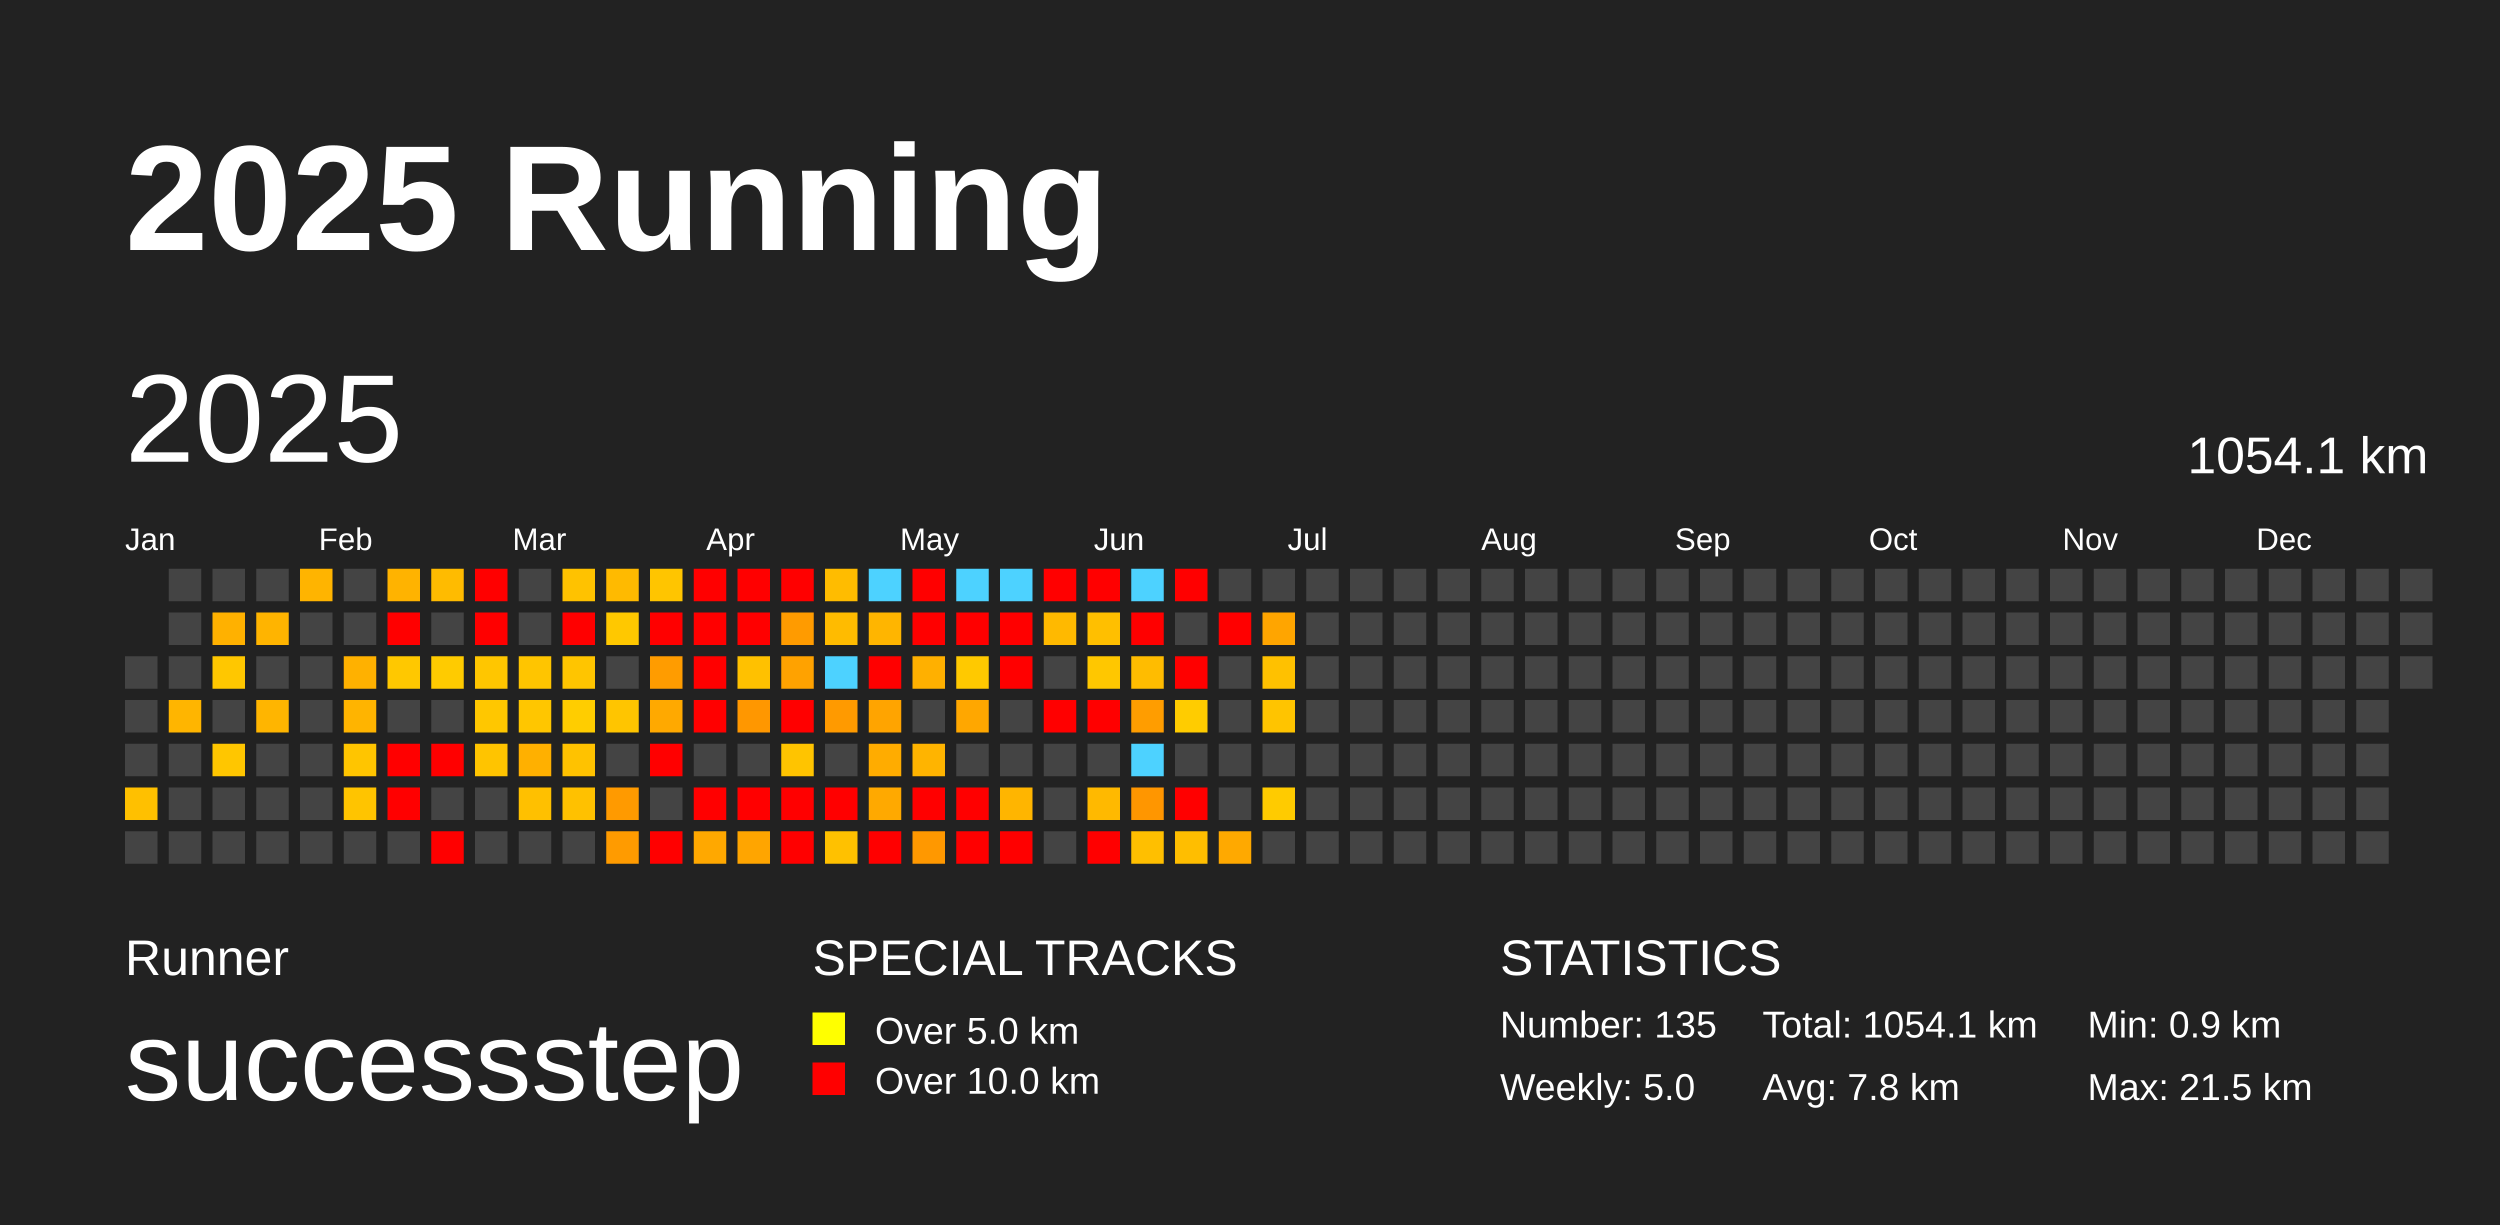
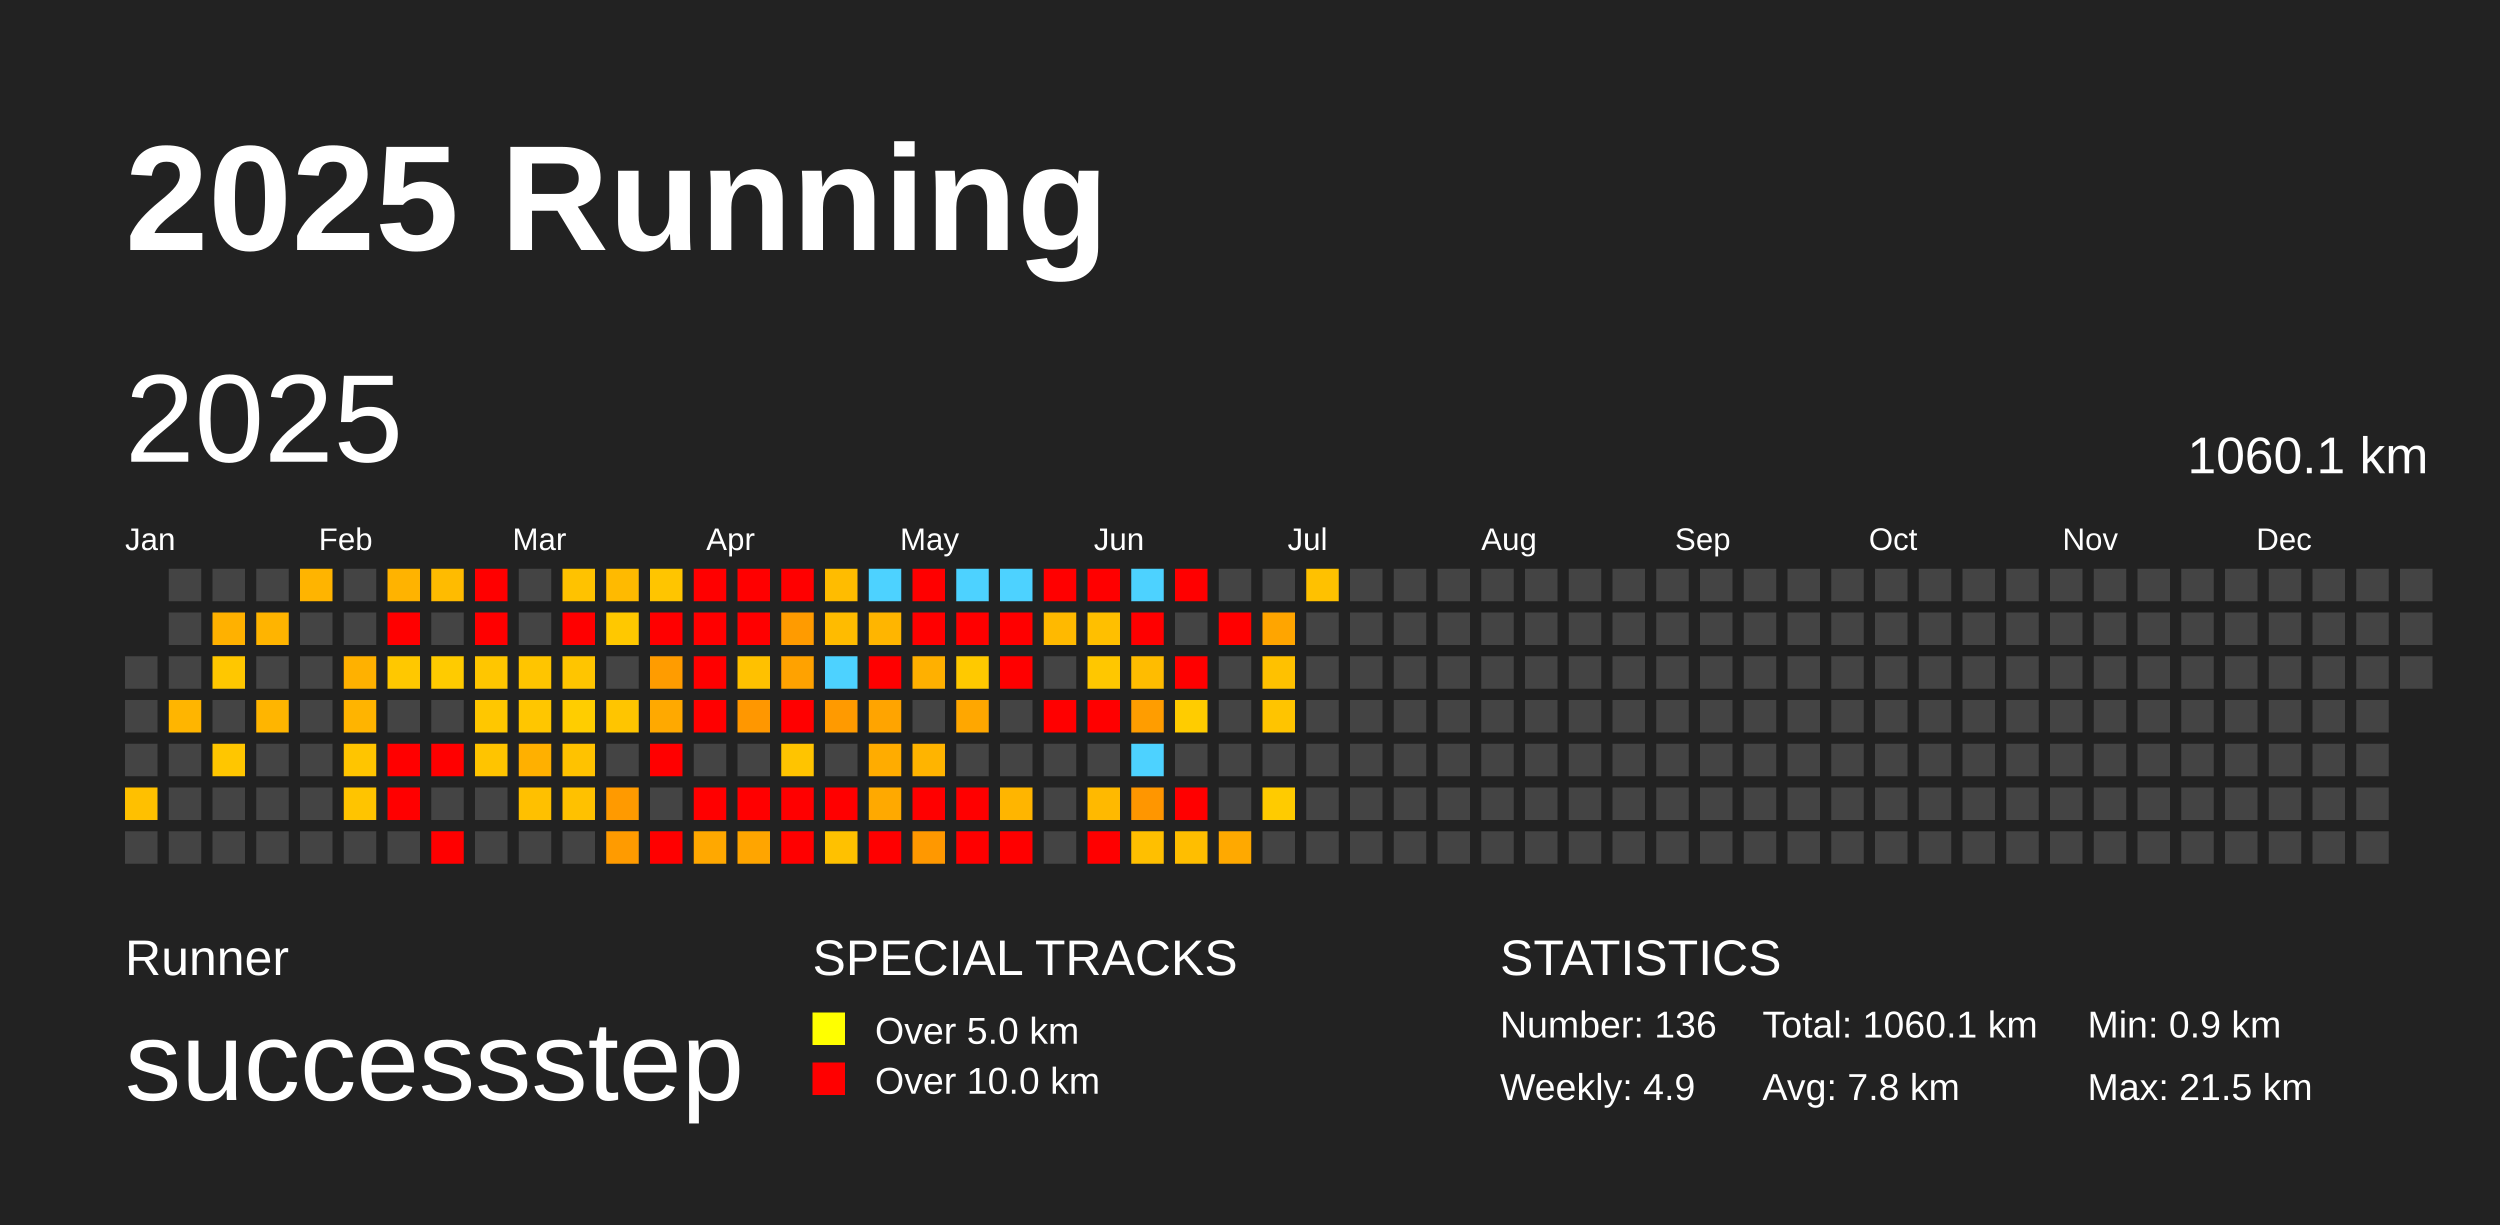
<svg xmlns="http://www.w3.org/2000/svg" baseProfile="full" height="98mm" version="1.1" viewBox="0,0,200,98" width="200mm">
  <defs />
  <rect fill="#222222" height="98" width="200" x="0" y="0" />
  <text fill="#FFFFFF" style="font-size:12px; font-family:Arial; font-weight:bold;" x="10" y="20">2025 Running</text>
  <text fill="#FFFFFF" style="font-size:4px; font-family:Arial" x="10" y="78">Runner</text>
  <text fill="#FFFFFF" style="font-size:9px; font-family:Arial" x="10" y="88">successstep</text>
  <text fill="#FFFFFF" style="font-size:4px; font-family:Arial" x="65" y="78">SPECIAL TRACKS</text>
  <rect fill="yellow" height="2.6" width="2.6" x="65" y="81" />
  <text fill="#FFFFFF" style="font-size:3px; font-family:Arial" x="70" y="83.5">Over 5.0 km</text>
  <rect fill="red" height="2.6" width="2.6" x="65" y="85" />
  <text fill="#FFFFFF" style="font-size:3px; font-family:Arial" x="70" y="87.5">Over 10.0 km</text>
  <text fill="#FFFFFF" style="font-size:4px; font-family:Arial" x="120" y="78">STATISTICS</text>
-   <text fill="#FFFFFF" style="font-size:3px; font-family:Arial" x="120" y="83">Number: 135</text>
-   <text fill="#FFFFFF" style="font-size:3px; font-family:Arial" x="120" y="88">Weekly: 5.0</text>
-   <text fill="#FFFFFF" style="font-size:3px; font-family:Arial" x="141" y="83">Total: 1054.1 km</text>
+   <text fill="#FFFFFF" style="font-size:3px; font-family:Arial" x="120" y="83">Number: 136</text>
+   <text fill="#FFFFFF" style="font-size:3px; font-family:Arial" x="120" y="88">Weekly: 4.9</text>
+   <text fill="#FFFFFF" style="font-size:3px; font-family:Arial" x="141" y="83">Total: 1060.1 km</text>
  <text fill="#FFFFFF" style="font-size:3px; font-family:Arial" x="141" y="88">Avg: 7.8 km</text>
  <text fill="#FFFFFF" style="font-size:3px; font-family:Arial" x="167" y="83">Min: 0.9 km</text>
  <text fill="#FFFFFF" style="font-size:3px; font-family:Arial" x="167" y="88">Max: 21.5 km</text>
  <text dominant-baseline="hanging" fill="#FFFFFF" style="font-size:10.0px; font-family:Arial;" x="10" y="30">2025</text>
-   <text dominant-baseline="hanging" fill="#FFFFFF" style="font-size:4.125px; font-family:Arial;" x="175" y="35">1054.1 km</text>
+   <text dominant-baseline="hanging" fill="#FFFFFF" style="font-size:4.125px; font-family:Arial;" x="175" y="35">1060.1 km</text>
  <text fill="#FFFFFF" style="font-size:2.5px; font-family:Arial" x="10.0" y="44">Jan</text>
  <text fill="#FFFFFF" style="font-size:2.5px; font-family:Arial" x="25.5" y="44">Feb</text>
  <text fill="#FFFFFF" style="font-size:2.5px; font-family:Arial" x="41.0" y="44">Mar</text>
  <text fill="#FFFFFF" style="font-size:2.5px; font-family:Arial" x="56.5" y="44">Apr</text>
  <text fill="#FFFFFF" style="font-size:2.5px; font-family:Arial" x="72.0" y="44">May</text>
  <text fill="#FFFFFF" style="font-size:2.5px; font-family:Arial" x="87.5" y="44">Jun</text>
  <text fill="#FFFFFF" style="font-size:2.5px; font-family:Arial" x="103.0" y="44">Jul</text>
  <text fill="#FFFFFF" style="font-size:2.5px; font-family:Arial" x="118.5" y="44">Aug</text>
  <text fill="#FFFFFF" style="font-size:2.5px; font-family:Arial" x="134.0" y="44">Sep</text>
  <text fill="#FFFFFF" style="font-size:2.5px; font-family:Arial" x="149.5" y="44">Oct</text>
  <text fill="#FFFFFF" style="font-size:2.5px; font-family:Arial" x="165.0" y="44">Nov</text>
  <text fill="#FFFFFF" style="font-size:2.5px; font-family:Arial" x="180.5" y="44">Dec</text>
  <rect fill="#444444" height="2.6" width="2.6" x="10.0" y="52.5" />
  <rect fill="#444444" height="2.6" width="2.6" x="10.0" y="56.0" />
  <rect fill="#444444" height="2.6" width="2.6" x="10.0" y="59.5" />
  <rect fill="#ffc000" height="2.6" width="2.6" x="10.0" y="63.0" />
  <rect fill="#444444" height="2.6" width="2.6" x="10.0" y="66.5" />
  <rect fill="#444444" height="2.6" width="2.6" x="13.5" y="45.5" />
  <rect fill="#444444" height="2.6" width="2.6" x="13.5" y="49.0" />
  <rect fill="#444444" height="2.6" width="2.6" x="13.5" y="52.5" />
  <rect fill="#ffb500" height="2.6" width="2.6" x="13.5" y="56.0" />
  <rect fill="#444444" height="2.6" width="2.6" x="13.5" y="59.5" />
  <rect fill="#444444" height="2.6" width="2.6" x="13.5" y="63.0" />
  <rect fill="#444444" height="2.6" width="2.6" x="13.5" y="66.5" />
  <rect fill="#444444" height="2.6" width="2.6" x="17.0" y="45.5" />
  <rect fill="#ffb100" height="2.6" width="2.6" x="17.0" y="49.0" />
  <rect fill="#ffc700" height="2.6" width="2.6" x="17.0" y="52.5" />
  <rect fill="#444444" height="2.6" width="2.6" x="17.0" y="56.0" />
  <rect fill="#ffc600" height="2.6" width="2.6" x="17.0" y="59.5" />
  <rect fill="#444444" height="2.6" width="2.6" x="17.0" y="63.0" />
  <rect fill="#444444" height="2.6" width="2.6" x="17.0" y="66.5" />
  <rect fill="#444444" height="2.6" width="2.6" x="20.5" y="45.5" />
  <rect fill="#ffb400" height="2.6" width="2.6" x="20.5" y="49.0" />
  <rect fill="#444444" height="2.6" width="2.6" x="20.5" y="52.5" />
  <rect fill="#ffb500" height="2.6" width="2.6" x="20.5" y="56.0" />
  <rect fill="#444444" height="2.6" width="2.6" x="20.5" y="59.5" />
  <rect fill="#444444" height="2.6" width="2.6" x="20.5" y="63.0" />
  <rect fill="#444444" height="2.6" width="2.6" x="20.5" y="66.5" />
  <rect fill="#ffb400" height="2.6" width="2.6" x="24.0" y="45.5" />
  <rect fill="#444444" height="2.6" width="2.6" x="24.0" y="49.0" />
  <rect fill="#444444" height="2.6" width="2.6" x="24.0" y="52.5" />
  <rect fill="#444444" height="2.6" width="2.6" x="24.0" y="56.0" />
  <rect fill="#444444" height="2.6" width="2.6" x="24.0" y="59.5" />
  <rect fill="#444444" height="2.6" width="2.6" x="24.0" y="63.0" />
  <rect fill="#444444" height="2.6" width="2.6" x="24.0" y="66.5" />
  <rect fill="#444444" height="2.6" width="2.6" x="27.5" y="45.5" />
  <rect fill="#444444" height="2.6" width="2.6" x="27.5" y="49.0" />
  <rect fill="#ffb100" height="2.6" width="2.6" x="27.5" y="52.5" />
  <rect fill="#ffb400" height="2.6" width="2.6" x="27.5" y="56.0" />
  <rect fill="#ffc500" height="2.6" width="2.6" x="27.5" y="59.5" />
  <rect fill="#ffc400" height="2.6" width="2.6" x="27.5" y="63.0" />
  <rect fill="#444444" height="2.6" width="2.6" x="27.5" y="66.5" />
  <rect fill="#ffb300" height="2.6" width="2.6" x="31.0" y="45.5" />
  <rect fill="red" height="2.6" width="2.6" x="31.0" y="49.0" />
  <rect fill="#ffc800" height="2.6" width="2.6" x="31.0" y="52.5" />
  <rect fill="#444444" height="2.6" width="2.6" x="31.0" y="56.0" />
  <rect fill="red" height="2.6" width="2.6" x="31.0" y="59.5" />
  <rect fill="red" height="2.6" width="2.6" x="31.0" y="63.0" />
  <rect fill="#444444" height="2.6" width="2.6" x="31.0" y="66.5" />
  <rect fill="#ffbb00" height="2.6" width="2.6" x="34.5" y="45.5" />
  <rect fill="#444444" height="2.6" width="2.6" x="34.5" y="49.0" />
  <rect fill="#ffcb00" height="2.6" width="2.6" x="34.5" y="52.5" />
  <rect fill="#444444" height="2.6" width="2.6" x="34.5" y="56.0" />
  <rect fill="red" height="2.6" width="2.6" x="34.5" y="59.5" />
  <rect fill="#444444" height="2.6" width="2.6" x="34.5" y="63.0" />
  <rect fill="red" height="2.6" width="2.6" x="34.5" y="66.5" />
  <rect fill="red" height="2.6" width="2.6" x="38.0" y="45.5" />
  <rect fill="red" height="2.6" width="2.6" x="38.0" y="49.0" />
  <rect fill="#ffc600" height="2.6" width="2.6" x="38.0" y="52.5" />
  <rect fill="#ffc700" height="2.6" width="2.6" x="38.0" y="56.0" />
  <rect fill="#ffc400" height="2.6" width="2.6" x="38.0" y="59.5" />
  <rect fill="#444444" height="2.6" width="2.6" x="38.0" y="63.0" />
  <rect fill="#444444" height="2.6" width="2.6" x="38.0" y="66.5" />
  <rect fill="#444444" height="2.6" width="2.6" x="41.5" y="45.5" />
  <rect fill="#444444" height="2.6" width="2.6" x="41.5" y="49.0" />
  <rect fill="#ffc500" height="2.6" width="2.6" x="41.5" y="52.5" />
  <rect fill="#ffc600" height="2.6" width="2.6" x="41.5" y="56.0" />
  <rect fill="#ffb000" height="2.6" width="2.6" x="41.5" y="59.5" />
  <rect fill="#ffc000" height="2.6" width="2.6" x="41.5" y="63.0" />
  <rect fill="#444444" height="2.6" width="2.6" x="41.5" y="66.5" />
  <rect fill="#ffc200" height="2.6" width="2.6" x="45.0" y="45.5" />
  <rect fill="red" height="2.6" width="2.6" x="45.0" y="49.0" />
  <rect fill="#ffc500" height="2.6" width="2.6" x="45.0" y="52.5" />
  <rect fill="#ffcd00" height="2.6" width="2.6" x="45.0" y="56.0" />
  <rect fill="#ffc200" height="2.6" width="2.6" x="45.0" y="59.5" />
  <rect fill="#ffc100" height="2.6" width="2.6" x="45.0" y="63.0" />
  <rect fill="#444444" height="2.6" width="2.6" x="45.0" y="66.5" />
  <rect fill="#ffba00" height="2.6" width="2.6" x="48.5" y="45.5" />
  <rect fill="#ffc800" height="2.6" width="2.6" x="48.5" y="49.0" />
  <rect fill="#444444" height="2.6" width="2.6" x="48.5" y="52.5" />
  <rect fill="#ffc500" height="2.6" width="2.6" x="48.5" y="56.0" />
  <rect fill="#444444" height="2.6" width="2.6" x="48.5" y="59.5" />
  <rect fill="#ff9a00" height="2.6" width="2.6" x="48.5" y="63.0" />
  <rect fill="#ff9b00" height="2.6" width="2.6" x="48.5" y="66.5" />
  <rect fill="#ffc500" height="2.6" width="2.6" x="52.0" y="45.5" />
  <rect fill="red" height="2.6" width="2.6" x="52.0" y="49.0" />
  <rect fill="#ff9c00" height="2.6" width="2.6" x="52.0" y="52.5" />
  <rect fill="#ffa900" height="2.6" width="2.6" x="52.0" y="56.0" />
  <rect fill="red" height="2.6" width="2.6" x="52.0" y="59.5" />
  <rect fill="#444444" height="2.6" width="2.6" x="52.0" y="63.0" />
  <rect fill="red" height="2.6" width="2.6" x="52.0" y="66.5" />
  <rect fill="red" height="2.6" width="2.6" x="55.5" y="45.5" />
  <rect fill="red" height="2.6" width="2.6" x="55.5" y="49.0" />
  <rect fill="red" height="2.6" width="2.6" x="55.5" y="52.5" />
  <rect fill="red" height="2.6" width="2.6" x="55.5" y="56.0" />
  <rect fill="#444444" height="2.6" width="2.6" x="55.5" y="59.5" />
  <rect fill="red" height="2.6" width="2.6" x="55.5" y="63.0" />
  <rect fill="#ffa800" height="2.6" width="2.6" x="55.5" y="66.5" />
  <rect fill="red" height="2.6" width="2.6" x="59.0" y="45.5" />
  <rect fill="red" height="2.6" width="2.6" x="59.0" y="49.0" />
  <rect fill="#ffc100" height="2.6" width="2.6" x="59.0" y="52.5" />
  <rect fill="#ff9700" height="2.6" width="2.6" x="59.0" y="56.0" />
  <rect fill="#444444" height="2.6" width="2.6" x="59.0" y="59.5" />
  <rect fill="red" height="2.6" width="2.6" x="59.0" y="63.0" />
  <rect fill="#ffa500" height="2.6" width="2.6" x="59.0" y="66.5" />
  <rect fill="red" height="2.6" width="2.6" x="62.5" y="45.5" />
  <rect fill="#ff9b00" height="2.6" width="2.6" x="62.5" y="49.0" />
  <rect fill="#ffa200" height="2.6" width="2.6" x="62.5" y="52.5" />
  <rect fill="red" height="2.6" width="2.6" x="62.5" y="56.0" />
  <rect fill="#ffc400" height="2.6" width="2.6" x="62.5" y="59.5" />
  <rect fill="red" height="2.6" width="2.6" x="62.5" y="63.0" />
  <rect fill="red" height="2.6" width="2.6" x="62.5" y="66.5" />
  <rect fill="#ffbc00" height="2.6" width="2.6" x="66.0" y="45.5" />
  <rect fill="#ffbb00" height="2.6" width="2.6" x="66.0" y="49.0" />
  <rect fill="#4dd2ff" height="2.6" width="2.6" x="66.0" y="52.5" />
  <rect fill="#ff9a00" height="2.6" width="2.6" x="66.0" y="56.0" />
  <rect fill="#444444" height="2.6" width="2.6" x="66.0" y="59.5" />
  <rect fill="red" height="2.6" width="2.6" x="66.0" y="63.0" />
  <rect fill="#ffc100" height="2.6" width="2.6" x="66.0" y="66.5" />
  <rect fill="#4dd2ff" height="2.6" width="2.6" x="69.5" y="45.5" />
  <rect fill="#ffb500" height="2.6" width="2.6" x="69.5" y="49.0" />
  <rect fill="red" height="2.6" width="2.6" x="69.5" y="52.5" />
  <rect fill="#ffa400" height="2.6" width="2.6" x="69.5" y="56.0" />
  <rect fill="#ffac00" height="2.6" width="2.6" x="69.5" y="59.5" />
  <rect fill="#ffa900" height="2.6" width="2.6" x="69.5" y="63.0" />
  <rect fill="red" height="2.6" width="2.6" x="69.5" y="66.5" />
  <rect fill="red" height="2.6" width="2.6" x="73.0" y="45.5" />
  <rect fill="red" height="2.6" width="2.6" x="73.0" y="49.0" />
  <rect fill="#ffb000" height="2.6" width="2.6" x="73.0" y="52.5" />
  <rect fill="#444444" height="2.6" width="2.6" x="73.0" y="56.0" />
  <rect fill="#ffb400" height="2.6" width="2.6" x="73.0" y="59.5" />
  <rect fill="red" height="2.6" width="2.6" x="73.0" y="63.0" />
  <rect fill="#ff9800" height="2.6" width="2.6" x="73.0" y="66.5" />
  <rect fill="#4dd2ff" height="2.6" width="2.6" x="76.5" y="45.5" />
  <rect fill="red" height="2.6" width="2.6" x="76.5" y="49.0" />
  <rect fill="#ffc900" height="2.6" width="2.6" x="76.5" y="52.5" />
  <rect fill="#ffa700" height="2.6" width="2.6" x="76.5" y="56.0" />
  <rect fill="#444444" height="2.6" width="2.6" x="76.5" y="59.5" />
  <rect fill="red" height="2.6" width="2.6" x="76.5" y="63.0" />
  <rect fill="red" height="2.6" width="2.6" x="76.5" y="66.5" />
  <rect fill="#4dd2ff" height="2.6" width="2.6" x="80.0" y="45.5" />
  <rect fill="red" height="2.6" width="2.6" x="80.0" y="49.0" />
  <rect fill="red" height="2.6" width="2.6" x="80.0" y="52.5" />
  <rect fill="#444444" height="2.6" width="2.6" x="80.0" y="56.0" />
  <rect fill="#444444" height="2.6" width="2.6" x="80.0" y="59.5" />
  <rect fill="#ffb500" height="2.6" width="2.6" x="80.0" y="63.0" />
  <rect fill="red" height="2.6" width="2.6" x="80.0" y="66.5" />
  <rect fill="red" height="2.6" width="2.6" x="83.5" y="45.5" />
  <rect fill="#ffb900" height="2.6" width="2.6" x="83.5" y="49.0" />
  <rect fill="#444444" height="2.6" width="2.6" x="83.5" y="52.5" />
  <rect fill="red" height="2.6" width="2.6" x="83.5" y="56.0" />
  <rect fill="#444444" height="2.6" width="2.6" x="83.5" y="59.5" />
  <rect fill="#444444" height="2.6" width="2.6" x="83.5" y="63.0" />
  <rect fill="#444444" height="2.6" width="2.6" x="83.5" y="66.5" />
  <rect fill="red" height="2.6" width="2.6" x="87.0" y="45.5" />
  <rect fill="#ffbf00" height="2.6" width="2.6" x="87.0" y="49.0" />
  <rect fill="#ffc700" height="2.6" width="2.6" x="87.0" y="52.5" />
  <rect fill="red" height="2.6" width="2.6" x="87.0" y="56.0" />
  <rect fill="#444444" height="2.6" width="2.6" x="87.0" y="59.5" />
  <rect fill="#ffb900" height="2.6" width="2.6" x="87.0" y="63.0" />
  <rect fill="red" height="2.6" width="2.6" x="87.0" y="66.5" />
  <rect fill="#4dd2ff" height="2.6" width="2.6" x="90.5" y="45.5" />
  <rect fill="red" height="2.6" width="2.6" x="90.5" y="49.0" />
  <rect fill="#ffbc00" height="2.6" width="2.6" x="90.5" y="52.5" />
  <rect fill="#ff9d00" height="2.6" width="2.6" x="90.5" y="56.0" />
  <rect fill="#4dd2ff" height="2.6" width="2.6" x="90.5" y="59.5" />
  <rect fill="#ff9600" height="2.6" width="2.6" x="90.5" y="63.0" />
  <rect fill="#ffbf00" height="2.6" width="2.6" x="90.5" y="66.5" />
  <rect fill="red" height="2.6" width="2.6" x="94.0" y="45.5" />
  <rect fill="#444444" height="2.6" width="2.6" x="94.0" y="49.0" />
  <rect fill="red" height="2.6" width="2.6" x="94.0" y="52.5" />
  <rect fill="#ffcc00" height="2.6" width="2.6" x="94.0" y="56.0" />
  <rect fill="#444444" height="2.6" width="2.6" x="94.0" y="59.5" />
  <rect fill="red" height="2.6" width="2.6" x="94.0" y="63.0" />
  <rect fill="#ffbe00" height="2.6" width="2.6" x="94.0" y="66.5" />
  <rect fill="#444444" height="2.6" width="2.6" x="97.5" y="45.5" />
  <rect fill="red" height="2.6" width="2.6" x="97.5" y="49.0" />
  <rect fill="#444444" height="2.6" width="2.6" x="97.5" y="52.5" />
  <rect fill="#444444" height="2.6" width="2.6" x="97.5" y="56.0" />
  <rect fill="#444444" height="2.6" width="2.6" x="97.5" y="59.5" />
  <rect fill="#444444" height="2.6" width="2.6" x="97.5" y="63.0" />
  <rect fill="#ffa900" height="2.6" width="2.6" x="97.5" y="66.5" />
  <rect fill="#444444" height="2.6" width="2.6" x="101.0" y="45.5" />
  <rect fill="#ffa500" height="2.6" width="2.6" x="101.0" y="49.0" />
  <rect fill="#ffc100" height="2.6" width="2.6" x="101.0" y="52.5" />
  <rect fill="#ffc400" height="2.6" width="2.6" x="101.0" y="56.0" />
  <rect fill="#444444" height="2.6" width="2.6" x="101.0" y="59.5" />
  <rect fill="#ffcb00" height="2.6" width="2.6" x="101.0" y="63.0" />
  <rect fill="#444444" height="2.6" width="2.6" x="101.0" y="66.5" />
-   <rect fill="#444444" height="2.6" width="2.6" x="104.5" y="45.5" />
+   <rect fill="#ffc100" height="2.6" width="2.6" x="104.5" y="45.5" />
  <rect fill="#444444" height="2.6" width="2.6" x="104.5" y="49.0" />
  <rect fill="#444444" height="2.6" width="2.6" x="104.5" y="52.5" />
  <rect fill="#444444" height="2.6" width="2.6" x="104.5" y="56.0" />
  <rect fill="#444444" height="2.6" width="2.6" x="104.5" y="59.5" />
  <rect fill="#444444" height="2.6" width="2.6" x="104.5" y="63.0" />
  <rect fill="#444444" height="2.6" width="2.6" x="104.5" y="66.5" />
  <rect fill="#444444" height="2.6" width="2.6" x="108.0" y="45.5" />
  <rect fill="#444444" height="2.6" width="2.6" x="108.0" y="49.0" />
  <rect fill="#444444" height="2.6" width="2.6" x="108.0" y="52.5" />
  <rect fill="#444444" height="2.6" width="2.6" x="108.0" y="56.0" />
  <rect fill="#444444" height="2.6" width="2.6" x="108.0" y="59.5" />
  <rect fill="#444444" height="2.6" width="2.6" x="108.0" y="63.0" />
  <rect fill="#444444" height="2.6" width="2.6" x="108.0" y="66.5" />
  <rect fill="#444444" height="2.6" width="2.6" x="111.5" y="45.5" />
  <rect fill="#444444" height="2.6" width="2.6" x="111.5" y="49.0" />
  <rect fill="#444444" height="2.6" width="2.6" x="111.5" y="52.5" />
  <rect fill="#444444" height="2.6" width="2.6" x="111.5" y="56.0" />
  <rect fill="#444444" height="2.6" width="2.6" x="111.5" y="59.5" />
  <rect fill="#444444" height="2.6" width="2.6" x="111.5" y="63.0" />
  <rect fill="#444444" height="2.6" width="2.6" x="111.5" y="66.5" />
  <rect fill="#444444" height="2.6" width="2.6" x="115.0" y="45.5" />
  <rect fill="#444444" height="2.6" width="2.6" x="115.0" y="49.0" />
  <rect fill="#444444" height="2.6" width="2.6" x="115.0" y="52.5" />
  <rect fill="#444444" height="2.6" width="2.6" x="115.0" y="56.0" />
  <rect fill="#444444" height="2.6" width="2.6" x="115.0" y="59.5" />
  <rect fill="#444444" height="2.6" width="2.6" x="115.0" y="63.0" />
  <rect fill="#444444" height="2.6" width="2.6" x="115.0" y="66.5" />
  <rect fill="#444444" height="2.6" width="2.6" x="118.5" y="45.5" />
  <rect fill="#444444" height="2.6" width="2.6" x="118.5" y="49.0" />
  <rect fill="#444444" height="2.6" width="2.6" x="118.5" y="52.5" />
  <rect fill="#444444" height="2.6" width="2.6" x="118.5" y="56.0" />
  <rect fill="#444444" height="2.6" width="2.6" x="118.5" y="59.5" />
  <rect fill="#444444" height="2.6" width="2.6" x="118.5" y="63.0" />
  <rect fill="#444444" height="2.6" width="2.6" x="118.5" y="66.5" />
  <rect fill="#444444" height="2.6" width="2.6" x="122.0" y="45.5" />
  <rect fill="#444444" height="2.6" width="2.6" x="122.0" y="49.0" />
  <rect fill="#444444" height="2.6" width="2.6" x="122.0" y="52.5" />
  <rect fill="#444444" height="2.6" width="2.6" x="122.0" y="56.0" />
  <rect fill="#444444" height="2.6" width="2.6" x="122.0" y="59.5" />
  <rect fill="#444444" height="2.6" width="2.6" x="122.0" y="63.0" />
  <rect fill="#444444" height="2.6" width="2.6" x="122.0" y="66.5" />
  <rect fill="#444444" height="2.6" width="2.6" x="125.5" y="45.5" />
  <rect fill="#444444" height="2.6" width="2.6" x="125.5" y="49.0" />
  <rect fill="#444444" height="2.6" width="2.6" x="125.5" y="52.5" />
  <rect fill="#444444" height="2.6" width="2.6" x="125.5" y="56.0" />
  <rect fill="#444444" height="2.6" width="2.6" x="125.5" y="59.5" />
  <rect fill="#444444" height="2.6" width="2.6" x="125.5" y="63.0" />
  <rect fill="#444444" height="2.6" width="2.6" x="125.5" y="66.5" />
  <rect fill="#444444" height="2.6" width="2.6" x="129.0" y="45.5" />
  <rect fill="#444444" height="2.6" width="2.6" x="129.0" y="49.0" />
  <rect fill="#444444" height="2.6" width="2.6" x="129.0" y="52.5" />
  <rect fill="#444444" height="2.6" width="2.6" x="129.0" y="56.0" />
  <rect fill="#444444" height="2.6" width="2.6" x="129.0" y="59.5" />
  <rect fill="#444444" height="2.6" width="2.6" x="129.0" y="63.0" />
  <rect fill="#444444" height="2.6" width="2.6" x="129.0" y="66.5" />
  <rect fill="#444444" height="2.6" width="2.6" x="132.5" y="45.5" />
  <rect fill="#444444" height="2.6" width="2.6" x="132.5" y="49.0" />
  <rect fill="#444444" height="2.6" width="2.6" x="132.5" y="52.5" />
  <rect fill="#444444" height="2.6" width="2.6" x="132.5" y="56.0" />
  <rect fill="#444444" height="2.6" width="2.6" x="132.5" y="59.5" />
  <rect fill="#444444" height="2.6" width="2.6" x="132.5" y="63.0" />
  <rect fill="#444444" height="2.6" width="2.6" x="132.5" y="66.5" />
  <rect fill="#444444" height="2.6" width="2.6" x="136.0" y="45.5" />
  <rect fill="#444444" height="2.6" width="2.6" x="136.0" y="49.0" />
  <rect fill="#444444" height="2.6" width="2.6" x="136.0" y="52.5" />
  <rect fill="#444444" height="2.6" width="2.6" x="136.0" y="56.0" />
  <rect fill="#444444" height="2.6" width="2.6" x="136.0" y="59.5" />
  <rect fill="#444444" height="2.6" width="2.6" x="136.0" y="63.0" />
  <rect fill="#444444" height="2.6" width="2.6" x="136.0" y="66.5" />
  <rect fill="#444444" height="2.6" width="2.6" x="139.5" y="45.5" />
  <rect fill="#444444" height="2.6" width="2.6" x="139.5" y="49.0" />
  <rect fill="#444444" height="2.6" width="2.6" x="139.5" y="52.5" />
  <rect fill="#444444" height="2.6" width="2.6" x="139.5" y="56.0" />
  <rect fill="#444444" height="2.6" width="2.6" x="139.5" y="59.5" />
  <rect fill="#444444" height="2.6" width="2.6" x="139.5" y="63.0" />
  <rect fill="#444444" height="2.6" width="2.6" x="139.5" y="66.5" />
  <rect fill="#444444" height="2.6" width="2.6" x="143.0" y="45.5" />
  <rect fill="#444444" height="2.6" width="2.6" x="143.0" y="49.0" />
  <rect fill="#444444" height="2.6" width="2.6" x="143.0" y="52.5" />
  <rect fill="#444444" height="2.6" width="2.6" x="143.0" y="56.0" />
  <rect fill="#444444" height="2.6" width="2.6" x="143.0" y="59.5" />
  <rect fill="#444444" height="2.6" width="2.6" x="143.0" y="63.0" />
  <rect fill="#444444" height="2.6" width="2.6" x="143.0" y="66.5" />
  <rect fill="#444444" height="2.6" width="2.6" x="146.5" y="45.5" />
  <rect fill="#444444" height="2.6" width="2.6" x="146.5" y="49.0" />
  <rect fill="#444444" height="2.6" width="2.6" x="146.5" y="52.5" />
  <rect fill="#444444" height="2.6" width="2.6" x="146.5" y="56.0" />
  <rect fill="#444444" height="2.6" width="2.6" x="146.5" y="59.5" />
  <rect fill="#444444" height="2.6" width="2.6" x="146.5" y="63.0" />
  <rect fill="#444444" height="2.6" width="2.6" x="146.5" y="66.5" />
  <rect fill="#444444" height="2.6" width="2.6" x="150.0" y="45.5" />
  <rect fill="#444444" height="2.6" width="2.6" x="150.0" y="49.0" />
  <rect fill="#444444" height="2.6" width="2.6" x="150.0" y="52.5" />
  <rect fill="#444444" height="2.6" width="2.6" x="150.0" y="56.0" />
  <rect fill="#444444" height="2.6" width="2.6" x="150.0" y="59.5" />
  <rect fill="#444444" height="2.6" width="2.6" x="150.0" y="63.0" />
  <rect fill="#444444" height="2.6" width="2.6" x="150.0" y="66.5" />
  <rect fill="#444444" height="2.6" width="2.6" x="153.5" y="45.5" />
  <rect fill="#444444" height="2.6" width="2.6" x="153.5" y="49.0" />
  <rect fill="#444444" height="2.6" width="2.6" x="153.5" y="52.5" />
  <rect fill="#444444" height="2.6" width="2.6" x="153.5" y="56.0" />
  <rect fill="#444444" height="2.6" width="2.6" x="153.5" y="59.5" />
  <rect fill="#444444" height="2.6" width="2.6" x="153.5" y="63.0" />
  <rect fill="#444444" height="2.6" width="2.6" x="153.5" y="66.5" />
  <rect fill="#444444" height="2.6" width="2.6" x="157.0" y="45.5" />
  <rect fill="#444444" height="2.6" width="2.6" x="157.0" y="49.0" />
  <rect fill="#444444" height="2.6" width="2.6" x="157.0" y="52.5" />
  <rect fill="#444444" height="2.6" width="2.6" x="157.0" y="56.0" />
  <rect fill="#444444" height="2.6" width="2.6" x="157.0" y="59.5" />
  <rect fill="#444444" height="2.6" width="2.6" x="157.0" y="63.0" />
  <rect fill="#444444" height="2.6" width="2.6" x="157.0" y="66.5" />
  <rect fill="#444444" height="2.6" width="2.6" x="160.5" y="45.5" />
  <rect fill="#444444" height="2.6" width="2.6" x="160.5" y="49.0" />
  <rect fill="#444444" height="2.6" width="2.6" x="160.5" y="52.5" />
  <rect fill="#444444" height="2.6" width="2.6" x="160.5" y="56.0" />
  <rect fill="#444444" height="2.6" width="2.6" x="160.5" y="59.5" />
  <rect fill="#444444" height="2.6" width="2.6" x="160.5" y="63.0" />
  <rect fill="#444444" height="2.6" width="2.6" x="160.5" y="66.5" />
  <rect fill="#444444" height="2.6" width="2.6" x="164.0" y="45.5" />
  <rect fill="#444444" height="2.6" width="2.6" x="164.0" y="49.0" />
  <rect fill="#444444" height="2.6" width="2.6" x="164.0" y="52.5" />
  <rect fill="#444444" height="2.6" width="2.6" x="164.0" y="56.0" />
  <rect fill="#444444" height="2.6" width="2.6" x="164.0" y="59.5" />
  <rect fill="#444444" height="2.6" width="2.6" x="164.0" y="63.0" />
  <rect fill="#444444" height="2.6" width="2.6" x="164.0" y="66.5" />
  <rect fill="#444444" height="2.6" width="2.6" x="167.5" y="45.5" />
  <rect fill="#444444" height="2.6" width="2.6" x="167.5" y="49.0" />
  <rect fill="#444444" height="2.6" width="2.6" x="167.5" y="52.5" />
  <rect fill="#444444" height="2.6" width="2.6" x="167.5" y="56.0" />
  <rect fill="#444444" height="2.6" width="2.6" x="167.5" y="59.5" />
  <rect fill="#444444" height="2.6" width="2.6" x="167.5" y="63.0" />
  <rect fill="#444444" height="2.6" width="2.6" x="167.5" y="66.5" />
  <rect fill="#444444" height="2.6" width="2.6" x="171.0" y="45.5" />
  <rect fill="#444444" height="2.6" width="2.6" x="171.0" y="49.0" />
  <rect fill="#444444" height="2.6" width="2.6" x="171.0" y="52.5" />
  <rect fill="#444444" height="2.6" width="2.6" x="171.0" y="56.0" />
  <rect fill="#444444" height="2.6" width="2.6" x="171.0" y="59.5" />
  <rect fill="#444444" height="2.6" width="2.6" x="171.0" y="63.0" />
  <rect fill="#444444" height="2.6" width="2.6" x="171.0" y="66.5" />
  <rect fill="#444444" height="2.6" width="2.6" x="174.5" y="45.5" />
  <rect fill="#444444" height="2.6" width="2.6" x="174.5" y="49.0" />
  <rect fill="#444444" height="2.6" width="2.6" x="174.5" y="52.5" />
  <rect fill="#444444" height="2.6" width="2.6" x="174.5" y="56.0" />
  <rect fill="#444444" height="2.6" width="2.6" x="174.5" y="59.5" />
  <rect fill="#444444" height="2.6" width="2.6" x="174.5" y="63.0" />
  <rect fill="#444444" height="2.6" width="2.6" x="174.5" y="66.5" />
  <rect fill="#444444" height="2.6" width="2.6" x="178.0" y="45.5" />
  <rect fill="#444444" height="2.6" width="2.6" x="178.0" y="49.0" />
  <rect fill="#444444" height="2.6" width="2.6" x="178.0" y="52.5" />
  <rect fill="#444444" height="2.6" width="2.6" x="178.0" y="56.0" />
  <rect fill="#444444" height="2.6" width="2.6" x="178.0" y="59.5" />
  <rect fill="#444444" height="2.6" width="2.6" x="178.0" y="63.0" />
  <rect fill="#444444" height="2.6" width="2.6" x="178.0" y="66.5" />
  <rect fill="#444444" height="2.6" width="2.6" x="181.5" y="45.5" />
  <rect fill="#444444" height="2.6" width="2.6" x="181.5" y="49.0" />
  <rect fill="#444444" height="2.6" width="2.6" x="181.5" y="52.5" />
  <rect fill="#444444" height="2.6" width="2.6" x="181.5" y="56.0" />
  <rect fill="#444444" height="2.6" width="2.6" x="181.5" y="59.5" />
  <rect fill="#444444" height="2.6" width="2.6" x="181.5" y="63.0" />
  <rect fill="#444444" height="2.6" width="2.6" x="181.5" y="66.5" />
  <rect fill="#444444" height="2.6" width="2.6" x="185.0" y="45.5" />
  <rect fill="#444444" height="2.6" width="2.6" x="185.0" y="49.0" />
  <rect fill="#444444" height="2.6" width="2.6" x="185.0" y="52.5" />
  <rect fill="#444444" height="2.6" width="2.6" x="185.0" y="56.0" />
  <rect fill="#444444" height="2.6" width="2.6" x="185.0" y="59.5" />
  <rect fill="#444444" height="2.6" width="2.6" x="185.0" y="63.0" />
  <rect fill="#444444" height="2.6" width="2.6" x="185.0" y="66.5" />
  <rect fill="#444444" height="2.6" width="2.6" x="188.5" y="45.5" />
  <rect fill="#444444" height="2.6" width="2.6" x="188.5" y="49.0" />
  <rect fill="#444444" height="2.6" width="2.6" x="188.5" y="52.5" />
  <rect fill="#444444" height="2.6" width="2.6" x="188.5" y="56.0" />
  <rect fill="#444444" height="2.6" width="2.6" x="188.5" y="59.5" />
  <rect fill="#444444" height="2.6" width="2.6" x="188.5" y="63.0" />
  <rect fill="#444444" height="2.6" width="2.6" x="188.5" y="66.5" />
  <rect fill="#444444" height="2.6" width="2.6" x="192.0" y="45.5" />
  <rect fill="#444444" height="2.6" width="2.6" x="192.0" y="49.0" />
  <rect fill="#444444" height="2.6" width="2.6" x="192.0" y="52.5" />
</svg>
